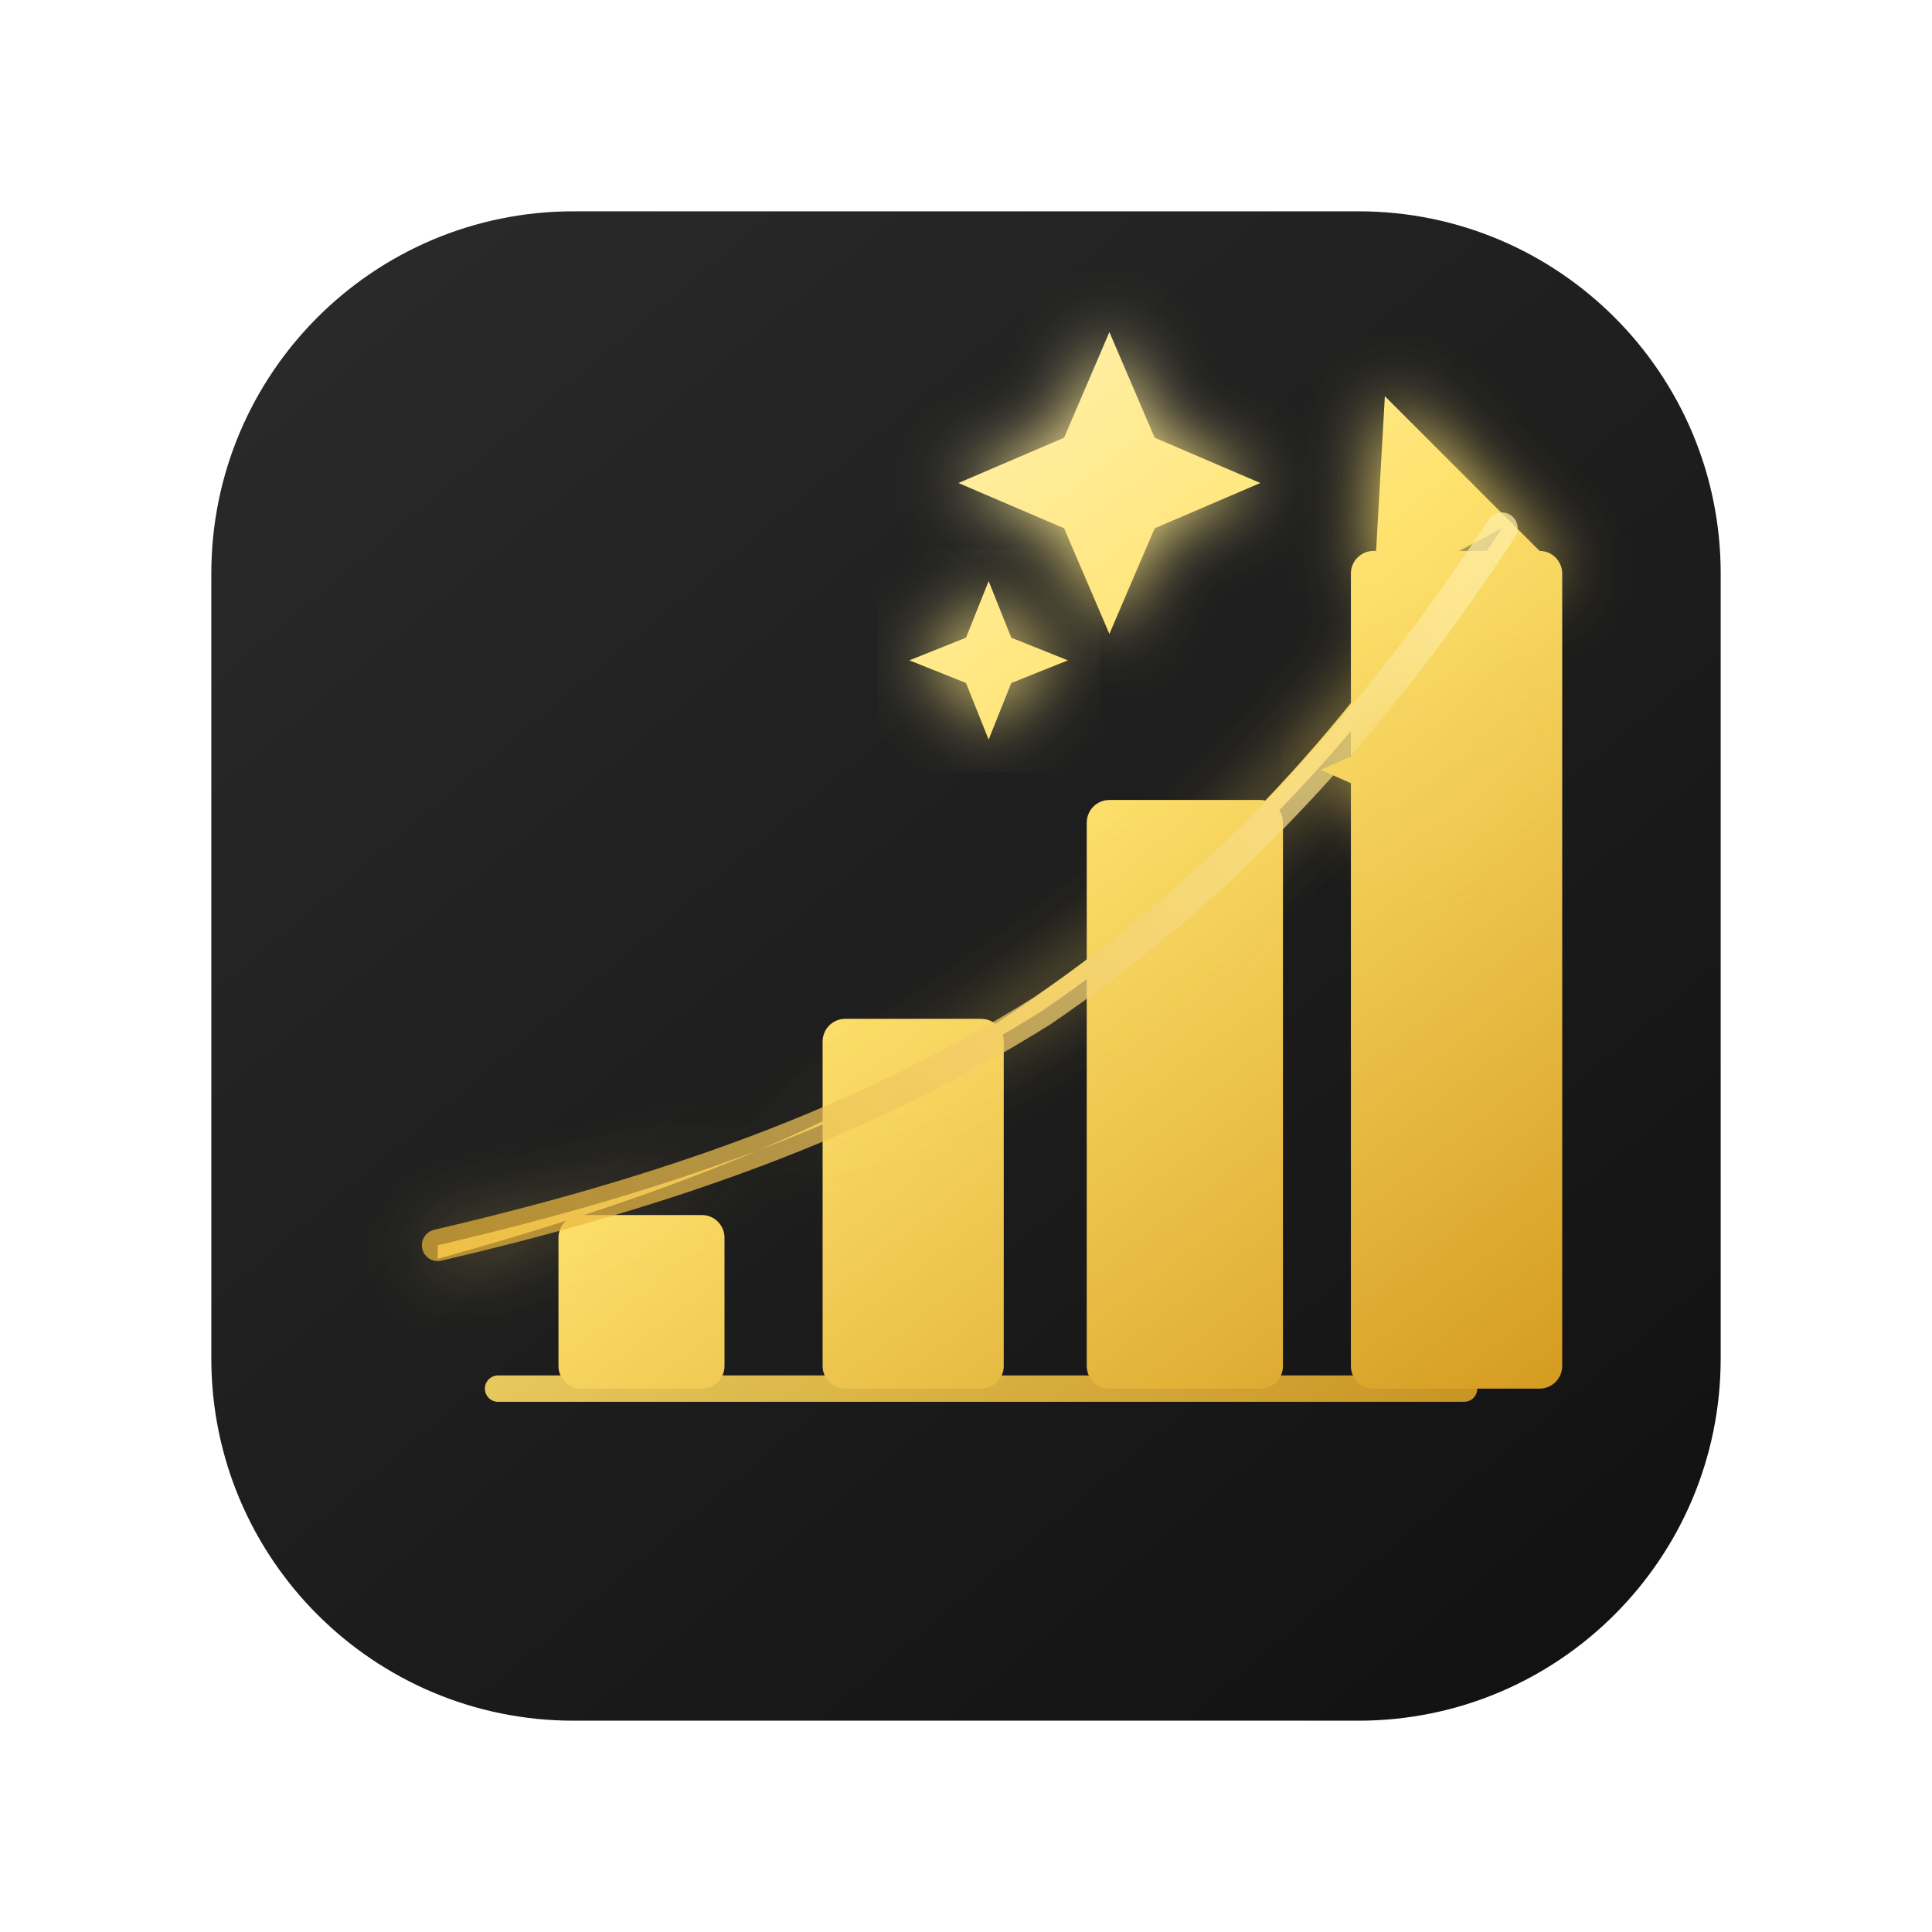
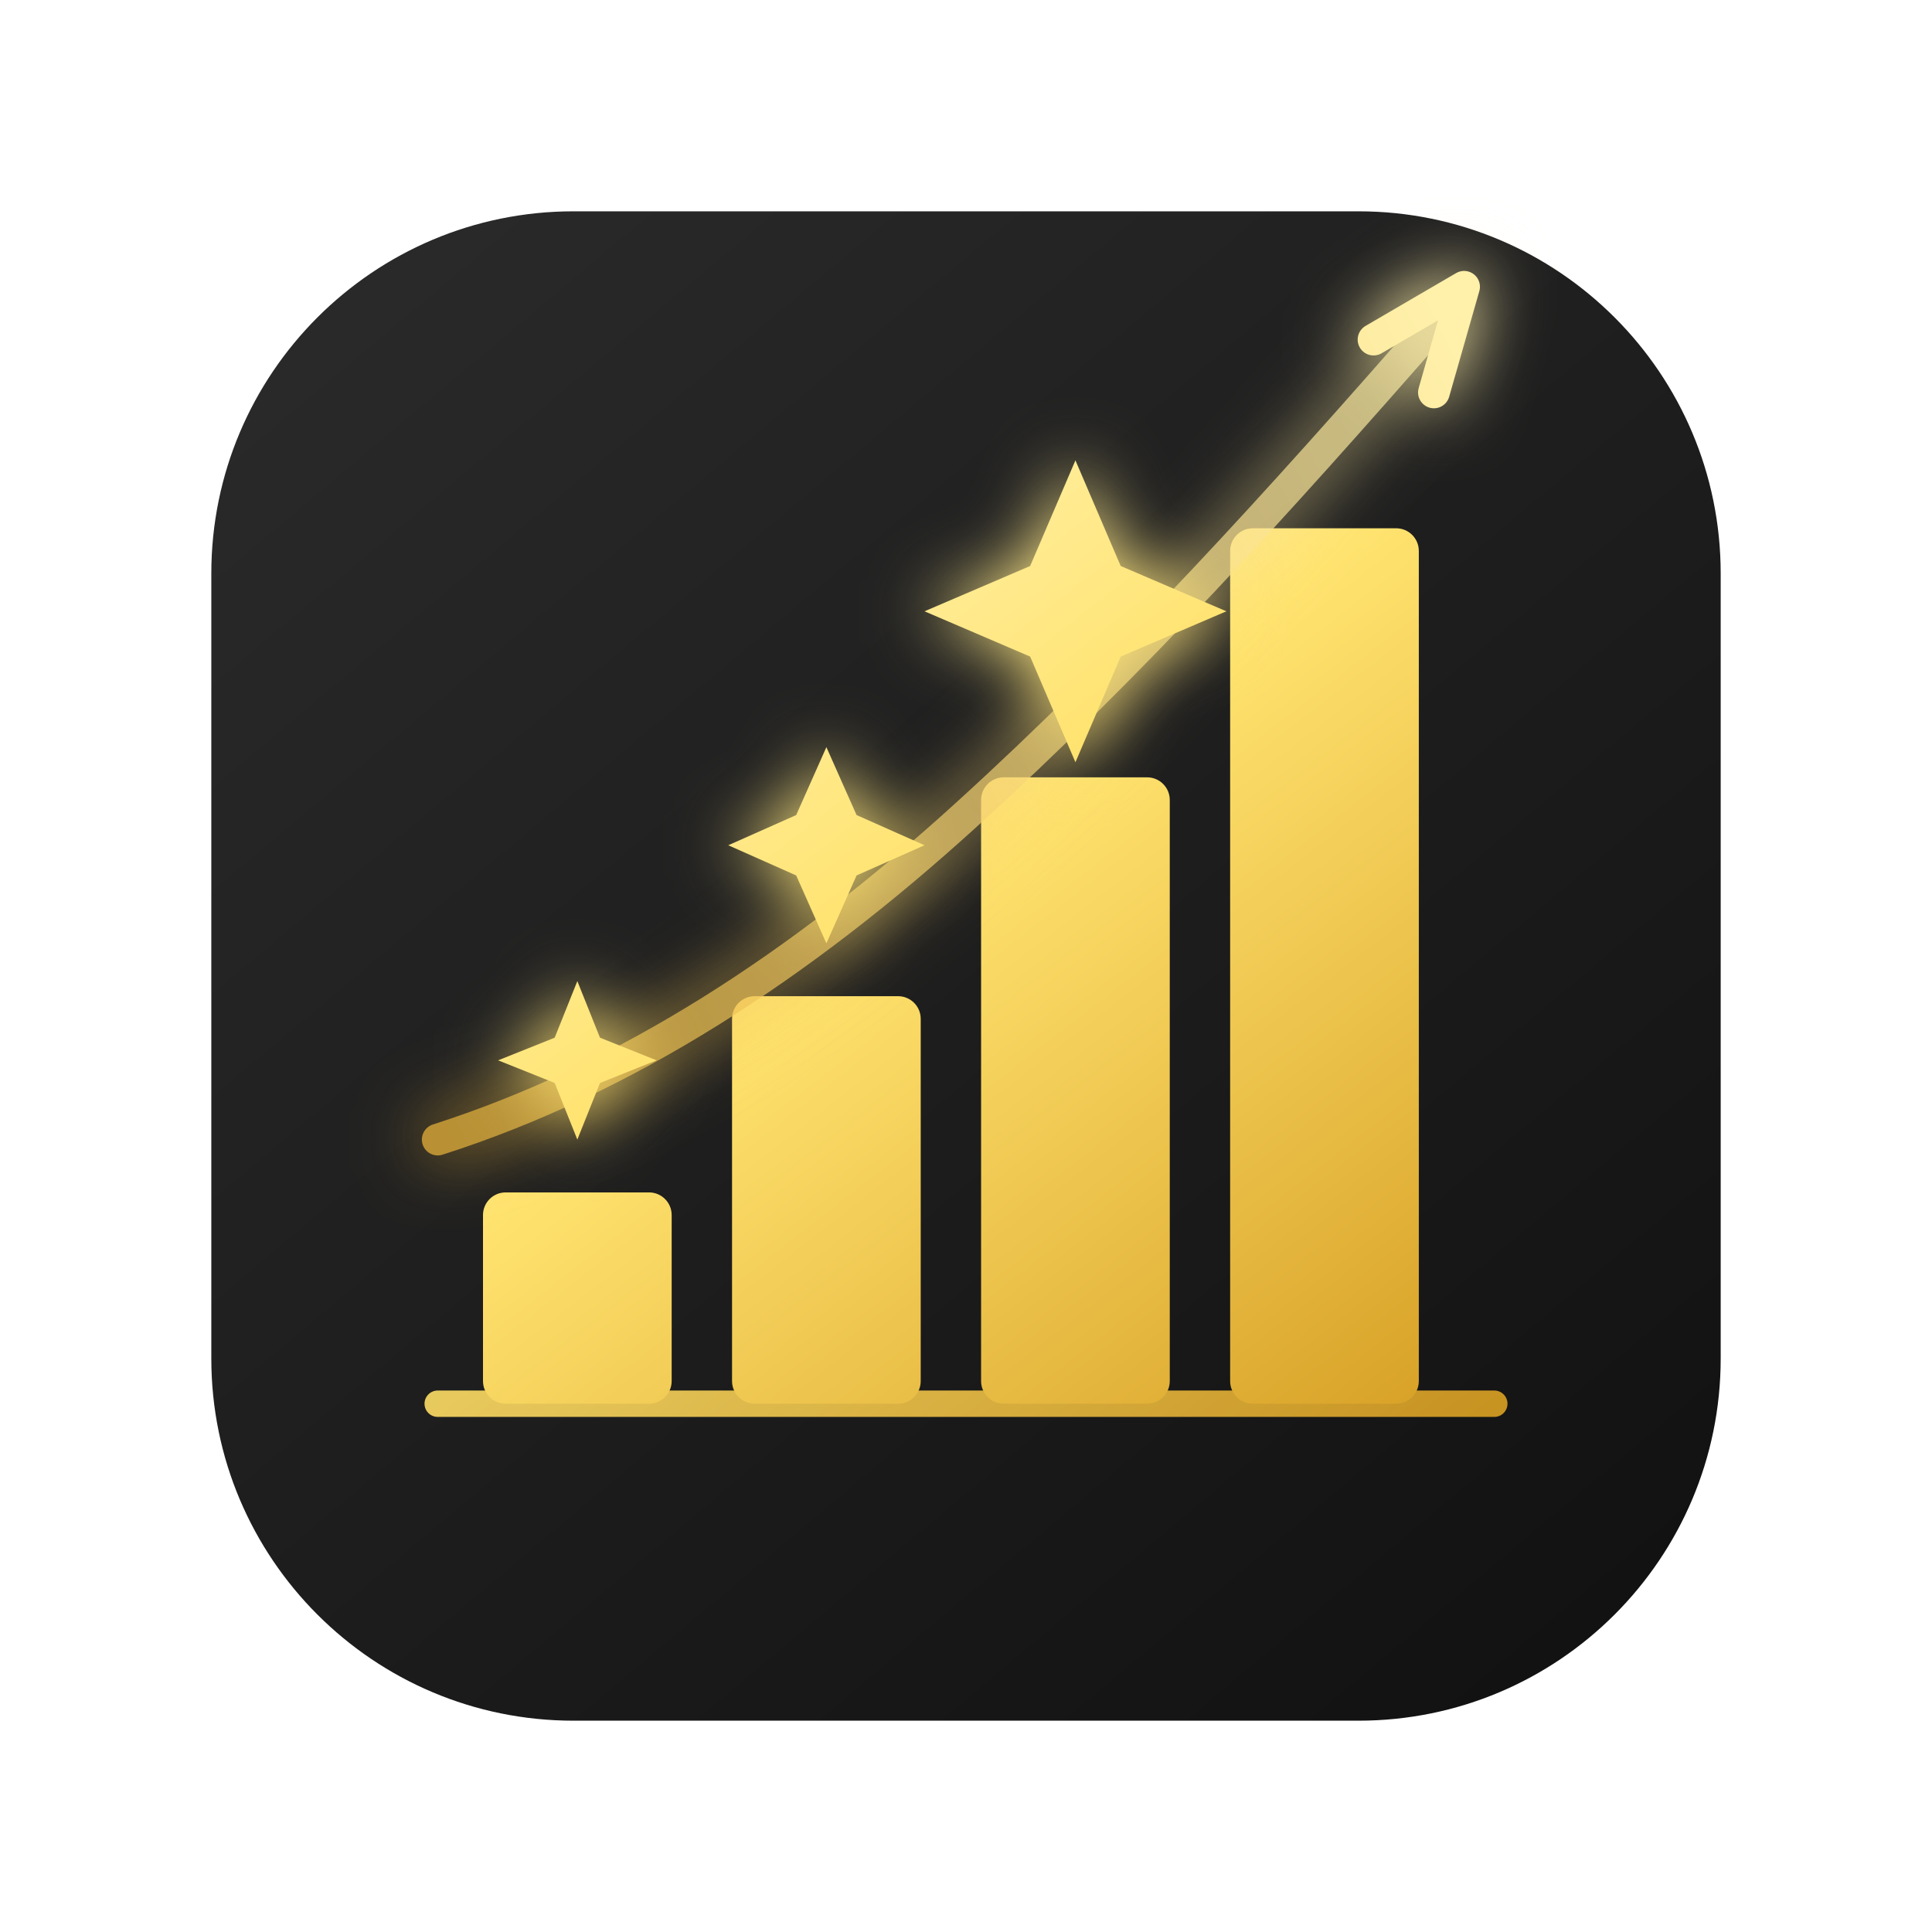
<svg xmlns="http://www.w3.org/2000/svg" width="256" height="256" viewBox="0 0 256 256" fill="none">
  <defs>
    <linearGradient id="card" x1="46" y1="28" x2="214" y2="228" gradientUnits="userSpaceOnUse">
      <stop stop-color="#2A2A2A" />
      <stop offset="1" stop-color="#111111" />
    </linearGradient>
    <linearGradient id="gold" x1="72" y1="60" x2="182" y2="202" gradientUnits="userSpaceOnUse">
      <stop stop-color="#FFF7C8" />
      <stop offset="0.42" stop-color="#FFE36F" />
      <stop offset="1" stop-color="#D59C21" />
    </linearGradient>
    <linearGradient id="goldSoft" x1="52" y1="140" x2="202" y2="64" gradientUnits="userSpaceOnUse">
      <stop stop-color="#E8B339" />
      <stop offset="1" stop-color="#FFF0AA" />
    </linearGradient>
-     <filter id="glow" x="-20%" y="-20%" width="140%" height="140%">
+     <filter id="glow" filterUnits="userSpaceOnUse" x="0" y="0" width="256" height="256" color-interpolation-filters="sRGB">
      <feGaussianBlur stdDeviation="4.6" result="blur" />
      <feMerge>
        <feMergeNode in="blur" />
        <feMergeNode in="SourceGraphic" />
      </feMerge>
    </filter>
  </defs>
  <rect x="28" y="28" width="200" height="200" rx="48" fill="url(#card)" />
-   <path d="M66 184H194" stroke="url(#gold)" stroke-width="3.5" stroke-linecap="round" opacity="0.92" />
-   <rect x="74" y="161" width="22" height="23" rx="3" fill="url(#gold)" />
-   <rect x="109" y="135" width="24" height="49" rx="3" fill="url(#gold)" />
-   <rect x="144" y="106" width="26" height="78" rx="3" fill="url(#gold)" />
-   <rect x="179" y="73" width="28" height="111" rx="3" fill="url(#gold)" />
-   <path d="M58 165C88 158 114 149 138 134C160 119 180 99 199 70L182 79L183.5 52.5L207 76L188.5 80.5C170.7 106 150.4 124.5 126 139.4C106.4 151.4 84 159.6 58 166.8V165Z" fill="url(#gold)" filter="url(#glow)" />
-   <path d="M58 165C88 158 114 149 138 134C160 119 180 99 199 70" stroke="url(#goldSoft)" stroke-width="4.2" stroke-linecap="round" opacity="0.72" />
-   <path d="M147 44L153 58L167 64L153 70L147 84L141 70L127 64L141 58L147 44Z" fill="url(#gold)" filter="url(#glow)" />
-   <path d="M188 89L192 98L201 102L192 106L188 115L184 106L175 102L184 98L188 89Z" fill="url(#gold)" filter="url(#glow)" />
-   <path d="M131 77L134 84.5L141.5 87.5L134 90.5L131 98L128 90.5L120.5 87.5L128 84.5L131 77Z" fill="url(#gold)" filter="url(#glow)" />
+   <path d="M58 186H198" stroke="url(#gold)" stroke-width="3.5" stroke-linecap="round" opacity="0.92" />
+   <rect x="64" y="158" width="25" height="28" rx="3" fill="url(#gold)" />
+   <rect x="97" y="132" width="25" height="54" rx="3" fill="url(#gold)" />
+   <rect x="130" y="103" width="25" height="83" rx="3" fill="url(#gold)" />
+   <rect x="163" y="70" width="25" height="116" rx="3" fill="url(#gold)" />
+   <path d="M58 151C83 143 106 128 128 108C150 88 169 67 190 43" stroke="url(#goldSoft)" stroke-width="4.2" stroke-linecap="round" opacity="0.76" filter="url(#glow)" />
+   <path d="M182 45L194 38L190 52" stroke="url(#goldSoft)" stroke-width="4.2" stroke-linecap="round" stroke-linejoin="round" filter="url(#glow)" />
+   <path d="M76.5 130L79.5 137.5L87 140.5L79.5 143.5L76.5 151L73.5 143.5L66 140.5L73.5 137.5L76.5 130Z" fill="url(#gold)" filter="url(#glow)" />
+   <path d="M109.5 99L113.5 108L122.5 112L113.5 116L109.5 125L105.5 116L96.5 112L105.5 108L109.5 99Z" fill="url(#gold)" filter="url(#glow)" />
+   <path d="M142.5 61L148.5 75L162.5 81L148.5 87L142.5 101L136.5 87L122.5 81L136.5 75L142.5 61Z" fill="url(#gold)" filter="url(#glow)" />
</svg>
